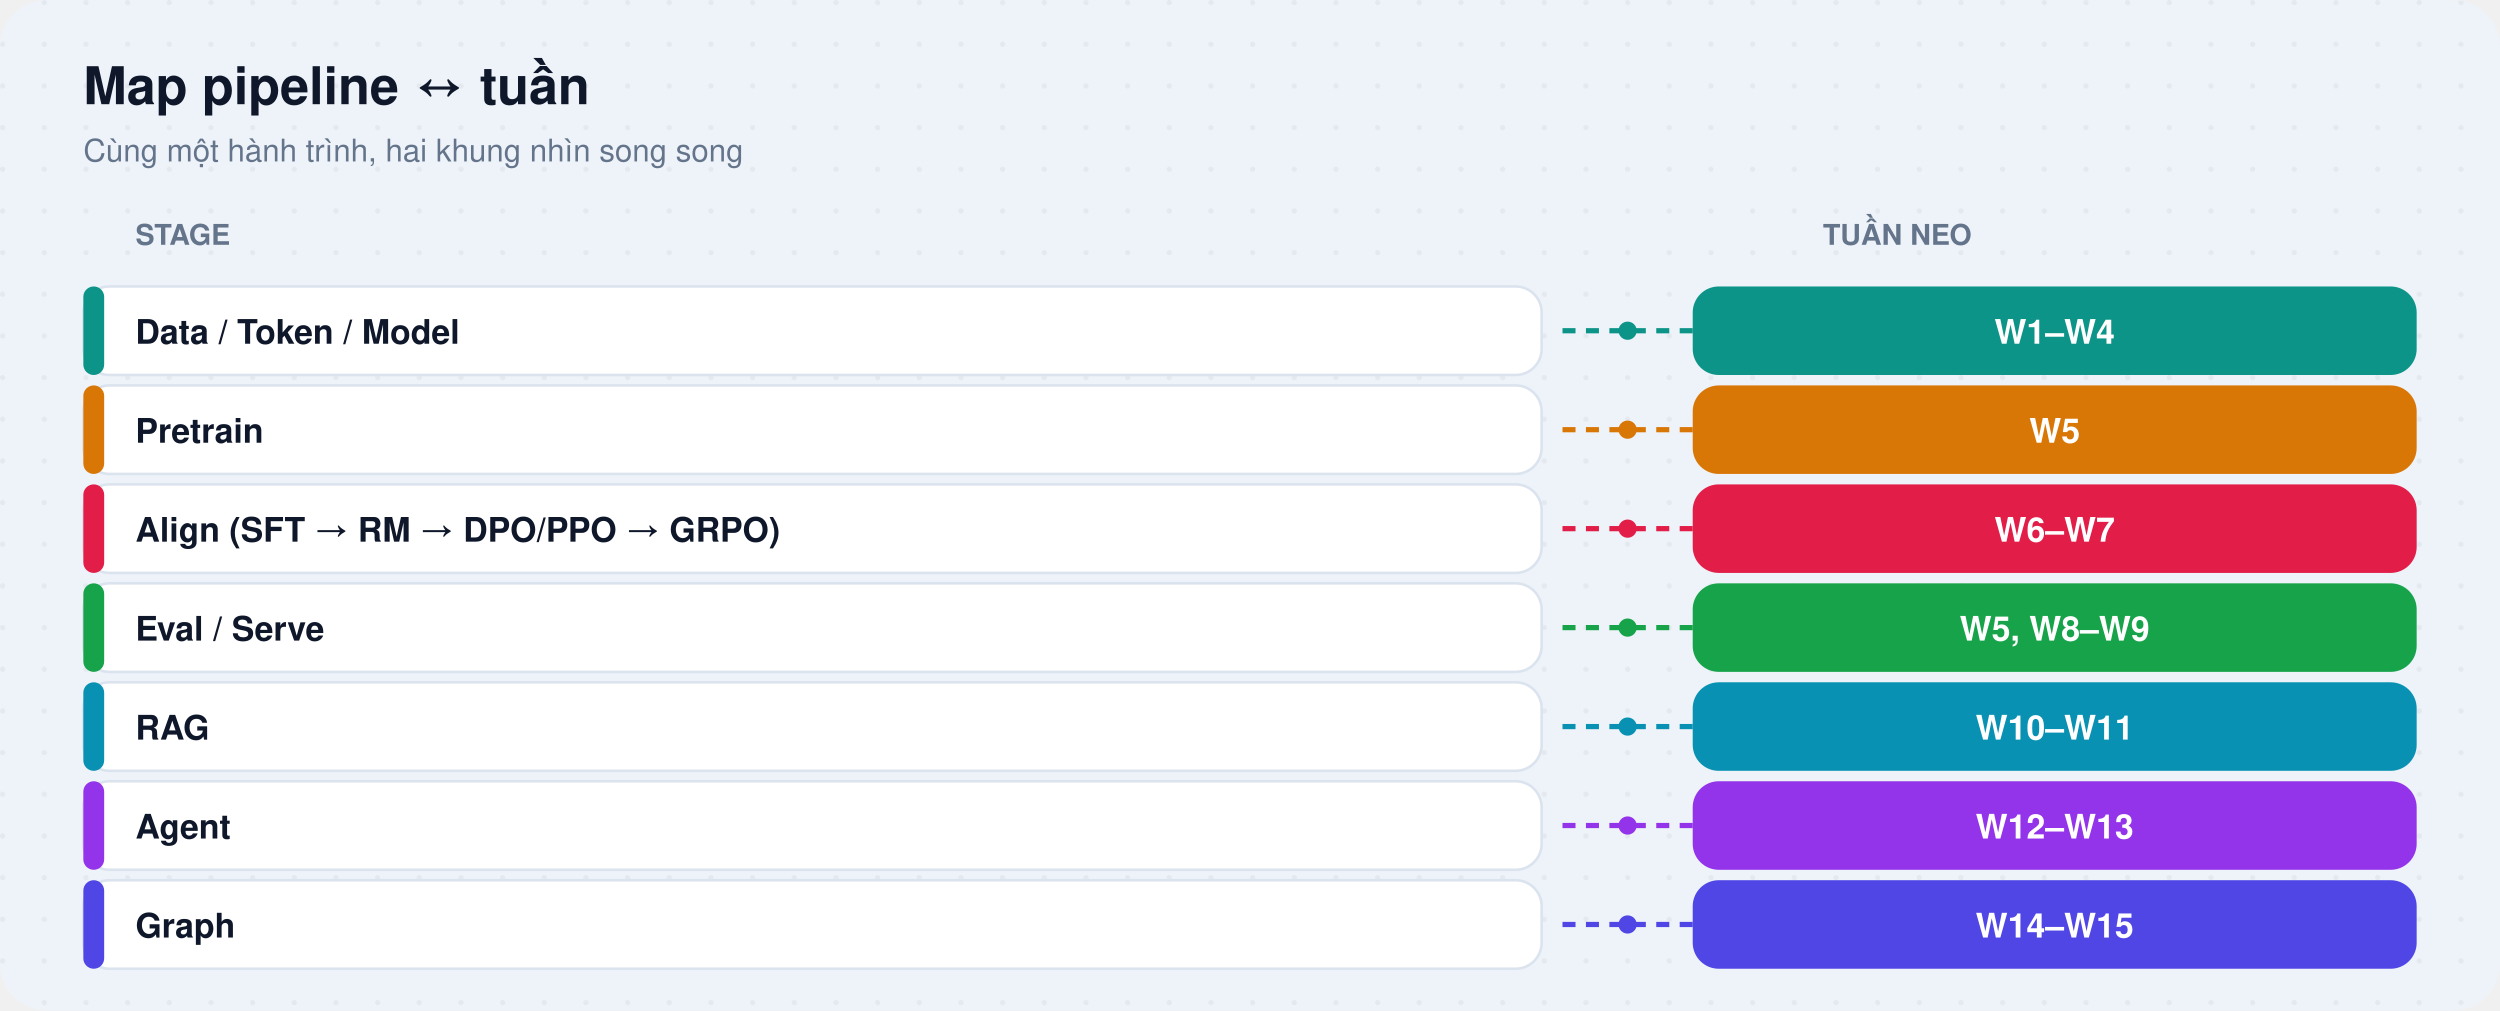
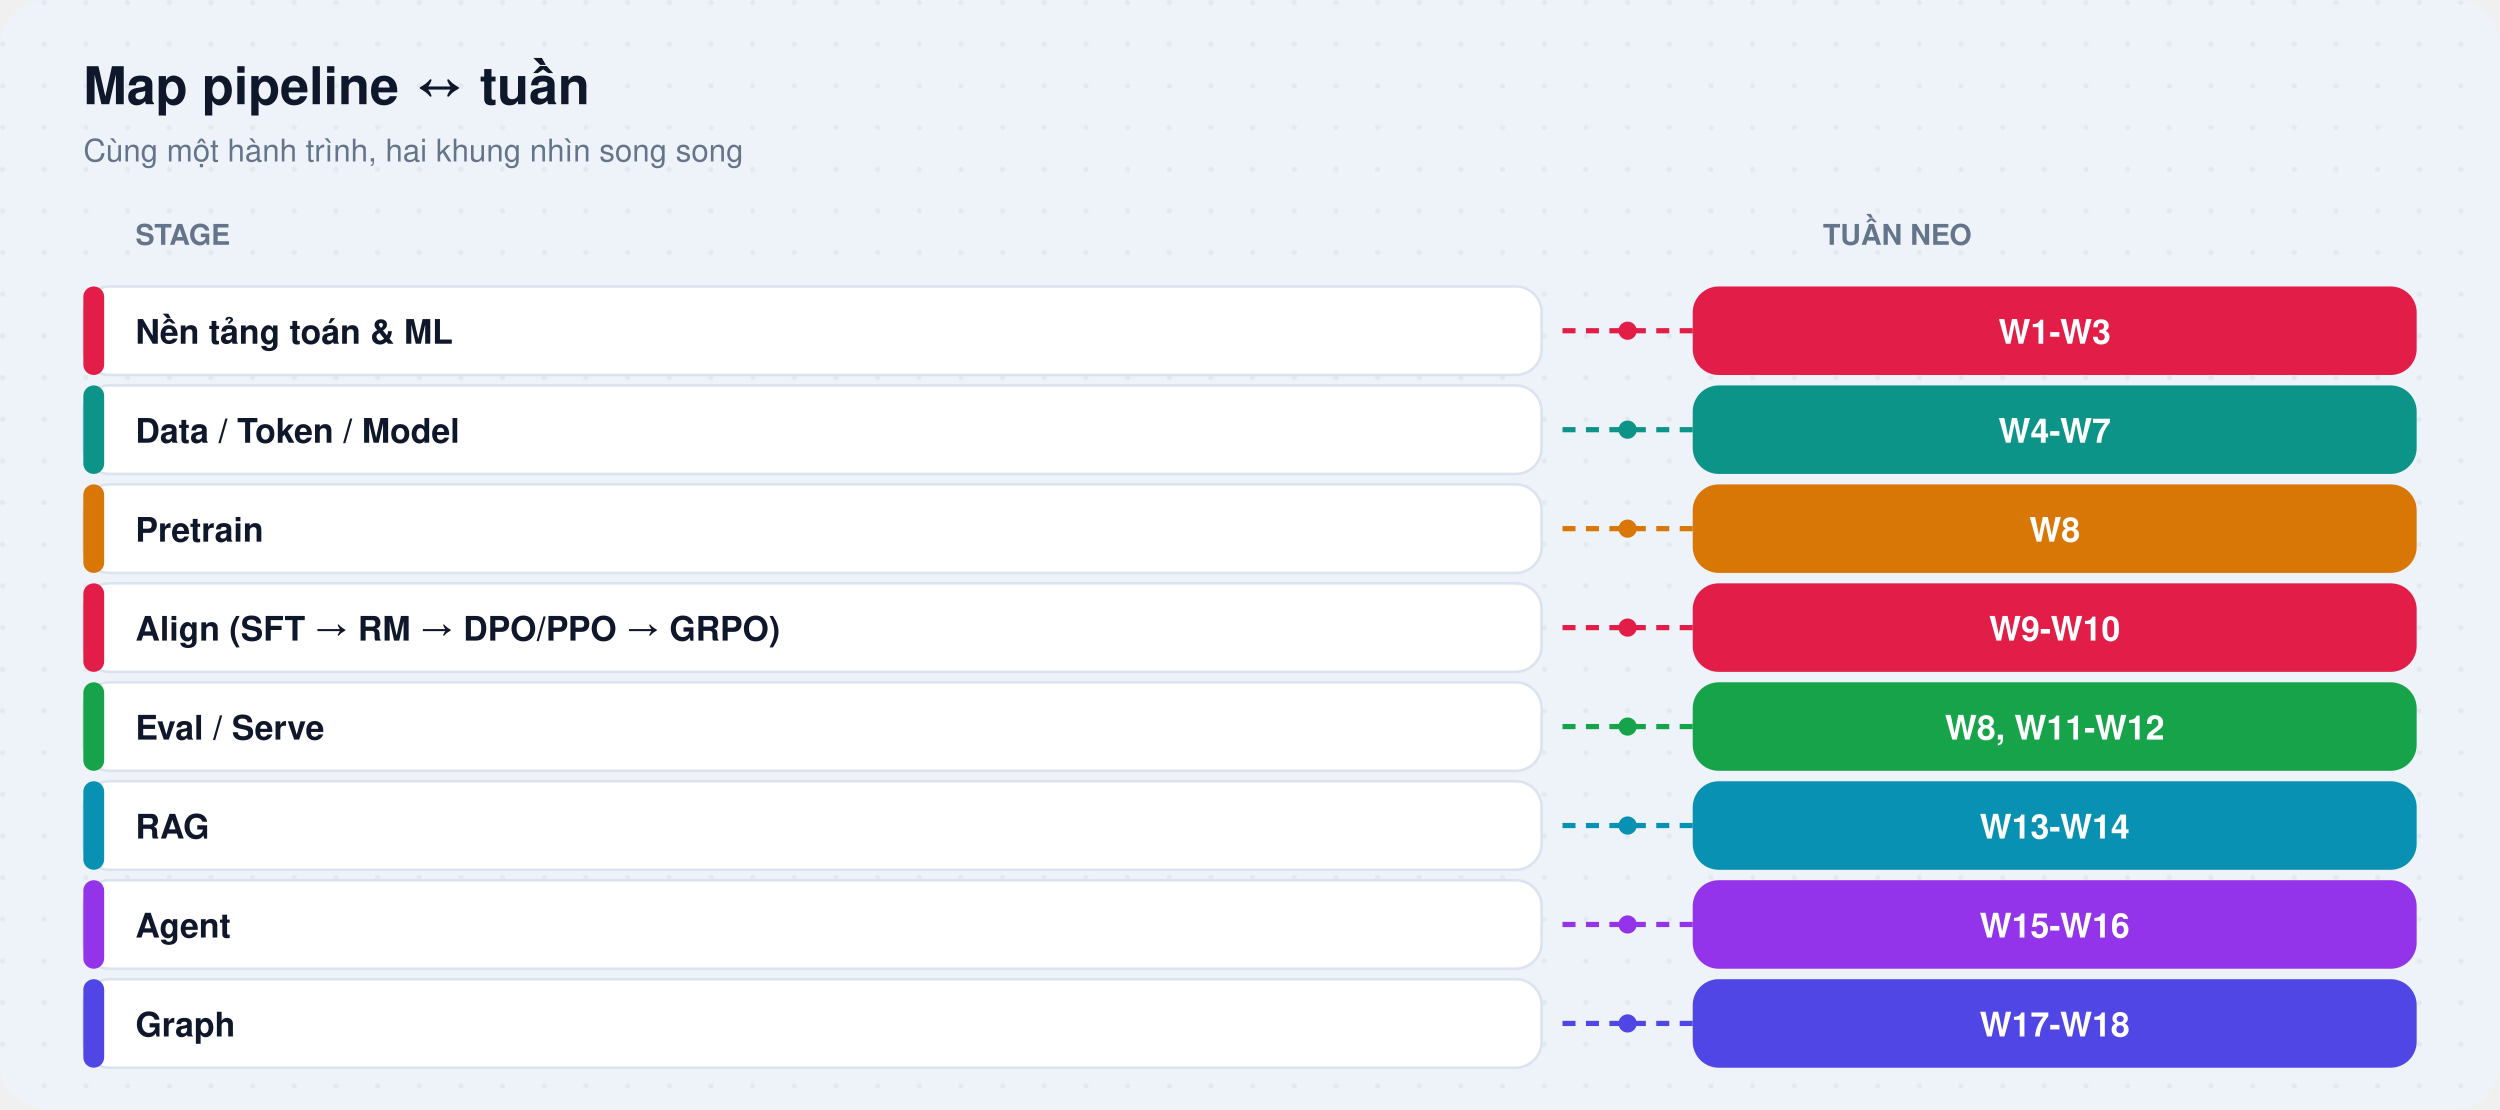
- <svg xmlns="http://www.w3.org/2000/svg" width="960" height="388" viewBox="0 0 960 388" role="img">
+ <svg xmlns="http://www.w3.org/2000/svg" width="960" height="426" viewBox="0 0 960 426" role="img">
  <defs>
    <pattern id="dots" width="16" height="16" patternUnits="userSpaceOnUse">
      <circle cx="1" cy="1" r="1" fill="#0f172a" opacity="0.05" />
    </pattern>
    <filter id="soft" x="-20%" y="-20%" width="140%" height="140%">
      <feDropShadow dx="0" dy="3" stdDeviation="4" flood-color="#0f172a" flood-opacity="0.10" />
    </filter>
    <linearGradient id="rail" x1="0" y1="0" x2="1" y2="0">
      <stop offset="0%" stop-color="#0d9488" />
      <stop offset="20%" stop-color="#2563eb" />
      <stop offset="40%" stop-color="#d97706" />
      <stop offset="55%" stop-color="#e11d48" />
      <stop offset="70%" stop-color="#0891b2" />
      <stop offset="85%" stop-color="#9333ea" />
      <stop offset="100%" stop-color="#4f46e5" />
    </linearGradient>
    <marker id="arrowHead" markerWidth="8" markerHeight="8" refX="6" refY="3" orient="auto">
      <path d="M0,0 L6,3 L0,6 Z" fill="#94a3b8" />
    </marker>
  </defs>
-   <rect width="960" height="388" rx="18" fill="#eef3f9" />
-   <rect width="960" height="388" rx="18" fill="url(#dots)" />
+   <rect width="960" height="426" rx="18" fill="#eef3f9" />
+   <rect width="960" height="426" rx="18" fill="url(#dots)" />
  <text x="32" y="40" font-family="IBM Plex Sans, Segoe UI, Helvetica, Arial, sans-serif" font-size="20" font-weight="700" fill="#0f172a">Map pipeline ↔ tuần</text>
  <text x="32" y="62" font-family="IBM Plex Sans, Segoe UI, Helvetica, Arial, sans-serif" font-size="12" font-weight="500" fill="#64748b">Cùng một hành trình, hai khung nhìn song song</text>
  <text x="52" y="94" font-family="IBM Plex Sans, Segoe UI, Helvetica, Arial, sans-serif" font-size="11" font-weight="700" fill="#64748b">STAGE</text>
  <text x="700" y="94" font-family="IBM Plex Sans, Segoe UI, Helvetica, Arial, sans-serif" font-size="11" font-weight="700" fill="#64748b">TUẦN NEO</text>
  <rect x="32" y="110" width="560" height="34" rx="10" fill="#ffffff" stroke="#dbe3ee" />
-   <rect x="32" y="110" width="8" height="34" rx="4" fill="#0d9488" />
-   <text x="52" y="132" font-family="IBM Plex Sans, Segoe UI, Helvetica, Arial, sans-serif" font-size="13" font-weight="600" fill="#0f172a">Data / Token / Model</text>
-   <line x1="600" y1="127" x2="650" y2="127" stroke="#0d9488" stroke-width="2" stroke-dasharray="5 4" />
-   <circle cx="625" cy="127" r="3.5" fill="#0d9488" />
-   <rect x="650" y="110" width="278" height="34" rx="10" fill="#0d9488" />
-   <text x="789" y="132" text-anchor="middle" font-family="IBM Plex Sans, Segoe UI, Helvetica, Arial, sans-serif" font-size="13" font-weight="700" fill="#fff">W1–W4</text>
-   <rect x="32" y="110" width="896" height="34" rx="10" fill="#0d9488" opacity="0">
+   <rect x="32" y="110" width="8" height="34" rx="4" fill="#e11d48" />
+   <text x="52" y="132" font-family="IBM Plex Sans, Segoe UI, Helvetica, Arial, sans-serif" font-size="13" font-weight="600" fill="#0f172a">Nền tảng toán &amp; ML</text>
+   <line x1="600" y1="127" x2="650" y2="127" stroke="#e11d48" stroke-width="2" stroke-dasharray="5 4" />
+   <circle cx="625" cy="127" r="3.5" fill="#e11d48" />
+   <rect x="650" y="110" width="278" height="34" rx="10" fill="#e11d48" />
+   <text x="789" y="132" text-anchor="middle" font-family="IBM Plex Sans, Segoe UI, Helvetica, Arial, sans-serif" font-size="13" font-weight="700" fill="#fff">W1-W3</text>
+   <rect x="32" y="110" width="896" height="34" rx="10" fill="#e11d48" opacity="0">
    <animate attributeName="opacity" values="0;0.08;0" dur="5.5s" begin="0.0s" repeatCount="indefinite" />
  </rect>
  <rect x="32" y="148" width="560" height="34" rx="10" fill="#ffffff" stroke="#dbe3ee" />
-   <rect x="32" y="148" width="8" height="34" rx="4" fill="#d97706" />
-   <text x="52" y="170" font-family="IBM Plex Sans, Segoe UI, Helvetica, Arial, sans-serif" font-size="13" font-weight="600" fill="#0f172a">Pretrain</text>
-   <line x1="600" y1="165" x2="650" y2="165" stroke="#d97706" stroke-width="2" stroke-dasharray="5 4" />
-   <circle cx="625" cy="165" r="3.5" fill="#d97706" />
-   <rect x="650" y="148" width="278" height="34" rx="10" fill="#d97706" />
-   <text x="789" y="170" text-anchor="middle" font-family="IBM Plex Sans, Segoe UI, Helvetica, Arial, sans-serif" font-size="13" font-weight="700" fill="#fff">W5</text>
-   <rect x="32" y="148" width="896" height="34" rx="10" fill="#d97706" opacity="0">
+   <rect x="32" y="148" width="8" height="34" rx="4" fill="#0d9488" />
+   <text x="52" y="170" font-family="IBM Plex Sans, Segoe UI, Helvetica, Arial, sans-serif" font-size="13" font-weight="600" fill="#0f172a">Data / Token / Model</text>
+   <line x1="600" y1="165" x2="650" y2="165" stroke="#0d9488" stroke-width="2" stroke-dasharray="5 4" />
+   <circle cx="625" cy="165" r="3.5" fill="#0d9488" />
+   <rect x="650" y="148" width="278" height="34" rx="10" fill="#0d9488" />
+   <text x="789" y="170" text-anchor="middle" font-family="IBM Plex Sans, Segoe UI, Helvetica, Arial, sans-serif" font-size="13" font-weight="700" fill="#fff">W4-W7</text>
+   <rect x="32" y="148" width="896" height="34" rx="10" fill="#0d9488" opacity="0">
    <animate attributeName="opacity" values="0;0.08;0" dur="5.5s" begin="0.4s" repeatCount="indefinite" />
  </rect>
  <rect x="32" y="186" width="560" height="34" rx="10" fill="#ffffff" stroke="#dbe3ee" />
-   <rect x="32" y="186" width="8" height="34" rx="4" fill="#e11d48" />
-   <text x="52" y="208" font-family="IBM Plex Sans, Segoe UI, Helvetica, Arial, sans-serif" font-size="13" font-weight="600" fill="#0f172a">Align (SFT → RM → DPO/PPO → GRPO)</text>
-   <line x1="600" y1="203" x2="650" y2="203" stroke="#e11d48" stroke-width="2" stroke-dasharray="5 4" />
-   <circle cx="625" cy="203" r="3.5" fill="#e11d48" />
-   <rect x="650" y="186" width="278" height="34" rx="10" fill="#e11d48" />
-   <text x="789" y="208" text-anchor="middle" font-family="IBM Plex Sans, Segoe UI, Helvetica, Arial, sans-serif" font-size="13" font-weight="700" fill="#fff">W6–W7</text>
-   <rect x="32" y="186" width="896" height="34" rx="10" fill="#e11d48" opacity="0">
+   <rect x="32" y="186" width="8" height="34" rx="4" fill="#d97706" />
+   <text x="52" y="208" font-family="IBM Plex Sans, Segoe UI, Helvetica, Arial, sans-serif" font-size="13" font-weight="600" fill="#0f172a">Pretrain</text>
+   <line x1="600" y1="203" x2="650" y2="203" stroke="#d97706" stroke-width="2" stroke-dasharray="5 4" />
+   <circle cx="625" cy="203" r="3.5" fill="#d97706" />
+   <rect x="650" y="186" width="278" height="34" rx="10" fill="#d97706" />
+   <text x="789" y="208" text-anchor="middle" font-family="IBM Plex Sans, Segoe UI, Helvetica, Arial, sans-serif" font-size="13" font-weight="700" fill="#fff">W8</text>
+   <rect x="32" y="186" width="896" height="34" rx="10" fill="#d97706" opacity="0">
    <animate attributeName="opacity" values="0;0.08;0" dur="5.5s" begin="0.8s" repeatCount="indefinite" />
  </rect>
  <rect x="32" y="224" width="560" height="34" rx="10" fill="#ffffff" stroke="#dbe3ee" />
-   <rect x="32" y="224" width="8" height="34" rx="4" fill="#16a34a" />
-   <text x="52" y="246" font-family="IBM Plex Sans, Segoe UI, Helvetica, Arial, sans-serif" font-size="13" font-weight="600" fill="#0f172a">Eval / Serve</text>
-   <line x1="600" y1="241" x2="650" y2="241" stroke="#16a34a" stroke-width="2" stroke-dasharray="5 4" />
-   <circle cx="625" cy="241" r="3.5" fill="#16a34a" />
-   <rect x="650" y="224" width="278" height="34" rx="10" fill="#16a34a" />
-   <text x="789" y="246" text-anchor="middle" font-family="IBM Plex Sans, Segoe UI, Helvetica, Arial, sans-serif" font-size="13" font-weight="700" fill="#fff">W5, W8–W9</text>
-   <rect x="32" y="224" width="896" height="34" rx="10" fill="#16a34a" opacity="0">
+   <rect x="32" y="224" width="8" height="34" rx="4" fill="#e11d48" />
+   <text x="52" y="246" font-family="IBM Plex Sans, Segoe UI, Helvetica, Arial, sans-serif" font-size="13" font-weight="600" fill="#0f172a">Align (SFT → RM → DPO/PPO → GRPO)</text>
+   <line x1="600" y1="241" x2="650" y2="241" stroke="#e11d48" stroke-width="2" stroke-dasharray="5 4" />
+   <circle cx="625" cy="241" r="3.5" fill="#e11d48" />
+   <rect x="650" y="224" width="278" height="34" rx="10" fill="#e11d48" />
+   <text x="789" y="246" text-anchor="middle" font-family="IBM Plex Sans, Segoe UI, Helvetica, Arial, sans-serif" font-size="13" font-weight="700" fill="#fff">W9-W10</text>
+   <rect x="32" y="224" width="896" height="34" rx="10" fill="#e11d48" opacity="0">
    <animate attributeName="opacity" values="0;0.08;0" dur="5.5s" begin="1.2s" repeatCount="indefinite" />
  </rect>
  <rect x="32" y="262" width="560" height="34" rx="10" fill="#ffffff" stroke="#dbe3ee" />
-   <rect x="32" y="262" width="8" height="34" rx="4" fill="#0891b2" />
-   <text x="52" y="284" font-family="IBM Plex Sans, Segoe UI, Helvetica, Arial, sans-serif" font-size="13" font-weight="600" fill="#0f172a">RAG</text>
-   <line x1="600" y1="279" x2="650" y2="279" stroke="#0891b2" stroke-width="2" stroke-dasharray="5 4" />
-   <circle cx="625" cy="279" r="3.5" fill="#0891b2" />
-   <rect x="650" y="262" width="278" height="34" rx="10" fill="#0891b2" />
-   <text x="789" y="284" text-anchor="middle" font-family="IBM Plex Sans, Segoe UI, Helvetica, Arial, sans-serif" font-size="13" font-weight="700" fill="#fff">W10–W11</text>
-   <rect x="32" y="262" width="896" height="34" rx="10" fill="#0891b2" opacity="0">
+   <rect x="32" y="262" width="8" height="34" rx="4" fill="#16a34a" />
+   <text x="52" y="284" font-family="IBM Plex Sans, Segoe UI, Helvetica, Arial, sans-serif" font-size="13" font-weight="600" fill="#0f172a">Eval / Serve</text>
+   <line x1="600" y1="279" x2="650" y2="279" stroke="#16a34a" stroke-width="2" stroke-dasharray="5 4" />
+   <circle cx="625" cy="279" r="3.5" fill="#16a34a" />
+   <rect x="650" y="262" width="278" height="34" rx="10" fill="#16a34a" />
+   <text x="789" y="284" text-anchor="middle" font-family="IBM Plex Sans, Segoe UI, Helvetica, Arial, sans-serif" font-size="13" font-weight="700" fill="#fff">W8, W11-W12</text>
+   <rect x="32" y="262" width="896" height="34" rx="10" fill="#16a34a" opacity="0">
    <animate attributeName="opacity" values="0;0.08;0" dur="5.5s" begin="1.6s" repeatCount="indefinite" />
  </rect>
  <rect x="32" y="300" width="560" height="34" rx="10" fill="#ffffff" stroke="#dbe3ee" />
-   <rect x="32" y="300" width="8" height="34" rx="4" fill="#9333ea" />
-   <text x="52" y="322" font-family="IBM Plex Sans, Segoe UI, Helvetica, Arial, sans-serif" font-size="13" font-weight="600" fill="#0f172a">Agent</text>
-   <line x1="600" y1="317" x2="650" y2="317" stroke="#9333ea" stroke-width="2" stroke-dasharray="5 4" />
-   <circle cx="625" cy="317" r="3.5" fill="#9333ea" />
-   <rect x="650" y="300" width="278" height="34" rx="10" fill="#9333ea" />
-   <text x="789" y="322" text-anchor="middle" font-family="IBM Plex Sans, Segoe UI, Helvetica, Arial, sans-serif" font-size="13" font-weight="700" fill="#fff">W12–W13</text>
-   <rect x="32" y="300" width="896" height="34" rx="10" fill="#9333ea" opacity="0">
+   <rect x="32" y="300" width="8" height="34" rx="4" fill="#0891b2" />
+   <text x="52" y="322" font-family="IBM Plex Sans, Segoe UI, Helvetica, Arial, sans-serif" font-size="13" font-weight="600" fill="#0f172a">RAG</text>
+   <line x1="600" y1="317" x2="650" y2="317" stroke="#0891b2" stroke-width="2" stroke-dasharray="5 4" />
+   <circle cx="625" cy="317" r="3.5" fill="#0891b2" />
+   <rect x="650" y="300" width="278" height="34" rx="10" fill="#0891b2" />
+   <text x="789" y="322" text-anchor="middle" font-family="IBM Plex Sans, Segoe UI, Helvetica, Arial, sans-serif" font-size="13" font-weight="700" fill="#fff">W13-W14</text>
+   <rect x="32" y="300" width="896" height="34" rx="10" fill="#0891b2" opacity="0">
    <animate attributeName="opacity" values="0;0.08;0" dur="5.5s" begin="2.0s" repeatCount="indefinite" />
  </rect>
  <rect x="32" y="338" width="560" height="34" rx="10" fill="#ffffff" stroke="#dbe3ee" />
-   <rect x="32" y="338" width="8" height="34" rx="4" fill="#4f46e5" />
-   <text x="52" y="360" font-family="IBM Plex Sans, Segoe UI, Helvetica, Arial, sans-serif" font-size="13" font-weight="600" fill="#0f172a">Graph</text>
-   <line x1="600" y1="355" x2="650" y2="355" stroke="#4f46e5" stroke-width="2" stroke-dasharray="5 4" />
-   <circle cx="625" cy="355" r="3.5" fill="#4f46e5" />
-   <rect x="650" y="338" width="278" height="34" rx="10" fill="#4f46e5" />
-   <text x="789" y="360" text-anchor="middle" font-family="IBM Plex Sans, Segoe UI, Helvetica, Arial, sans-serif" font-size="13" font-weight="700" fill="#fff">W14–W15</text>
-   <rect x="32" y="338" width="896" height="34" rx="10" fill="#4f46e5" opacity="0">
+   <rect x="32" y="338" width="8" height="34" rx="4" fill="#9333ea" />
+   <text x="52" y="360" font-family="IBM Plex Sans, Segoe UI, Helvetica, Arial, sans-serif" font-size="13" font-weight="600" fill="#0f172a">Agent</text>
+   <line x1="600" y1="355" x2="650" y2="355" stroke="#9333ea" stroke-width="2" stroke-dasharray="5 4" />
+   <circle cx="625" cy="355" r="3.5" fill="#9333ea" />
+   <rect x="650" y="338" width="278" height="34" rx="10" fill="#9333ea" />
+   <text x="789" y="360" text-anchor="middle" font-family="IBM Plex Sans, Segoe UI, Helvetica, Arial, sans-serif" font-size="13" font-weight="700" fill="#fff">W15-W16</text>
+   <rect x="32" y="338" width="896" height="34" rx="10" fill="#9333ea" opacity="0">
    <animate attributeName="opacity" values="0;0.08;0" dur="5.5s" begin="2.4s" repeatCount="indefinite" />
  </rect>
+   <rect x="32" y="376" width="560" height="34" rx="10" fill="#ffffff" stroke="#dbe3ee" />
+   <rect x="32" y="376" width="8" height="34" rx="4" fill="#4f46e5" />
+   <text x="52" y="398" font-family="IBM Plex Sans, Segoe UI, Helvetica, Arial, sans-serif" font-size="13" font-weight="600" fill="#0f172a">Graph</text>
+   <line x1="600" y1="393" x2="650" y2="393" stroke="#4f46e5" stroke-width="2" stroke-dasharray="5 4" />
+   <circle cx="625" cy="393" r="3.5" fill="#4f46e5" />
+   <rect x="650" y="376" width="278" height="34" rx="10" fill="#4f46e5" />
+   <text x="789" y="398" text-anchor="middle" font-family="IBM Plex Sans, Segoe UI, Helvetica, Arial, sans-serif" font-size="13" font-weight="700" fill="#fff">W17-W18</text>
+   <rect x="32" y="376" width="896" height="34" rx="10" fill="#4f46e5" opacity="0">
+     <animate attributeName="opacity" values="0;0.08;0" dur="5.5s" begin="2.8s" repeatCount="indefinite" />
+   </rect>
</svg>
